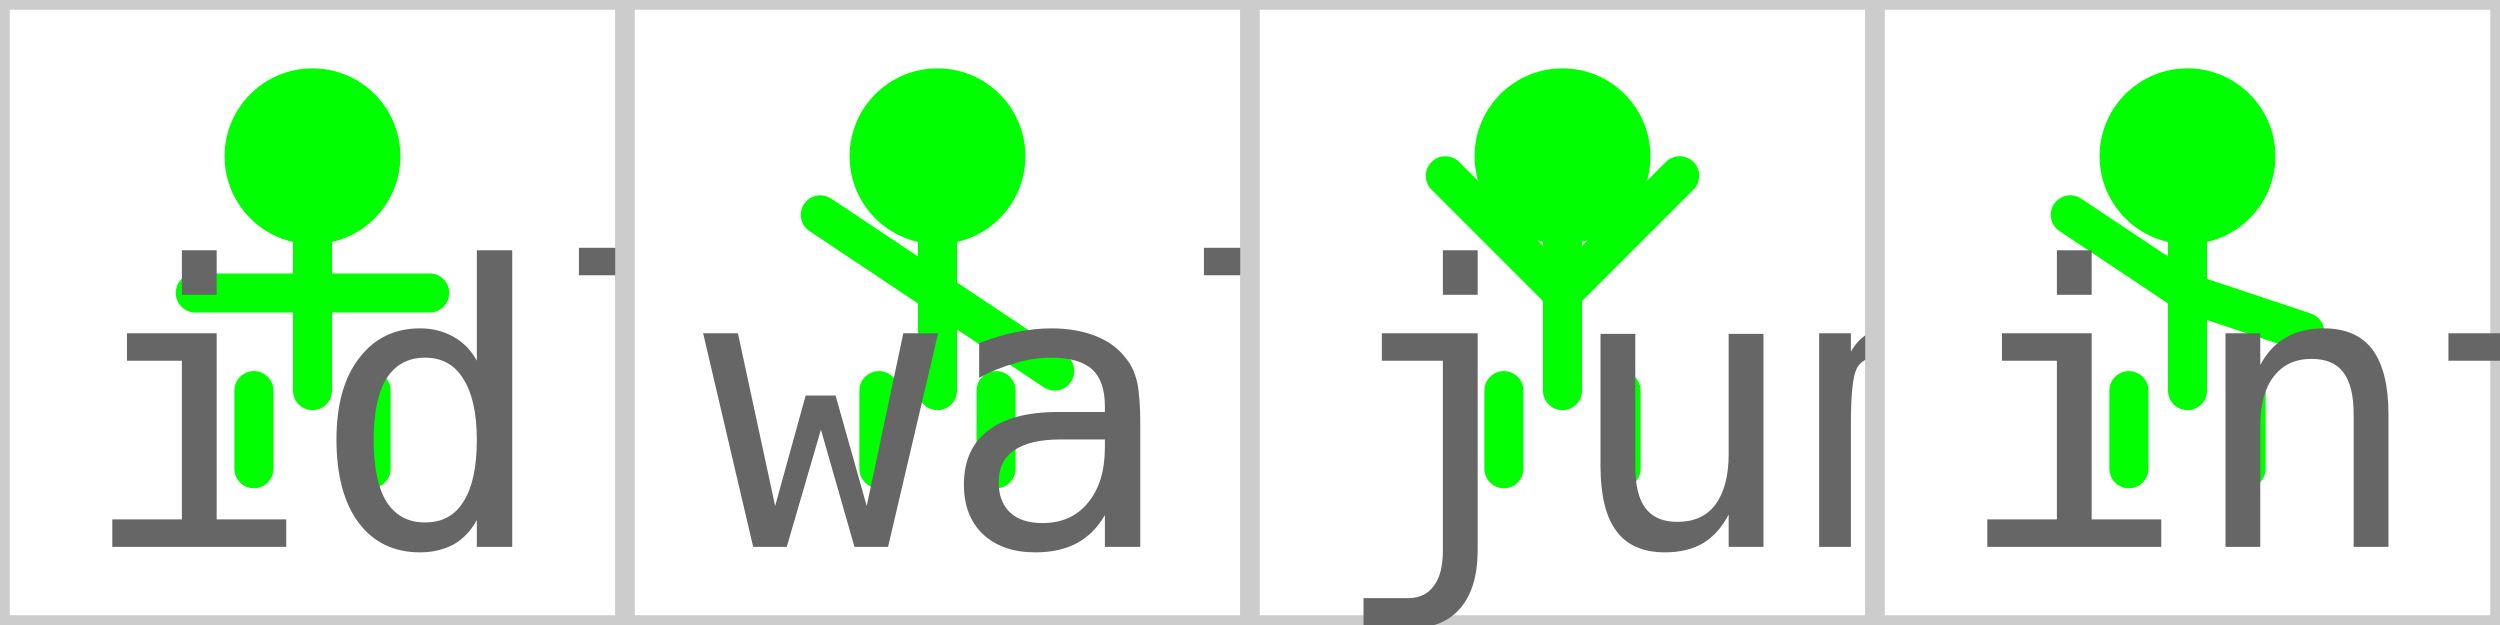
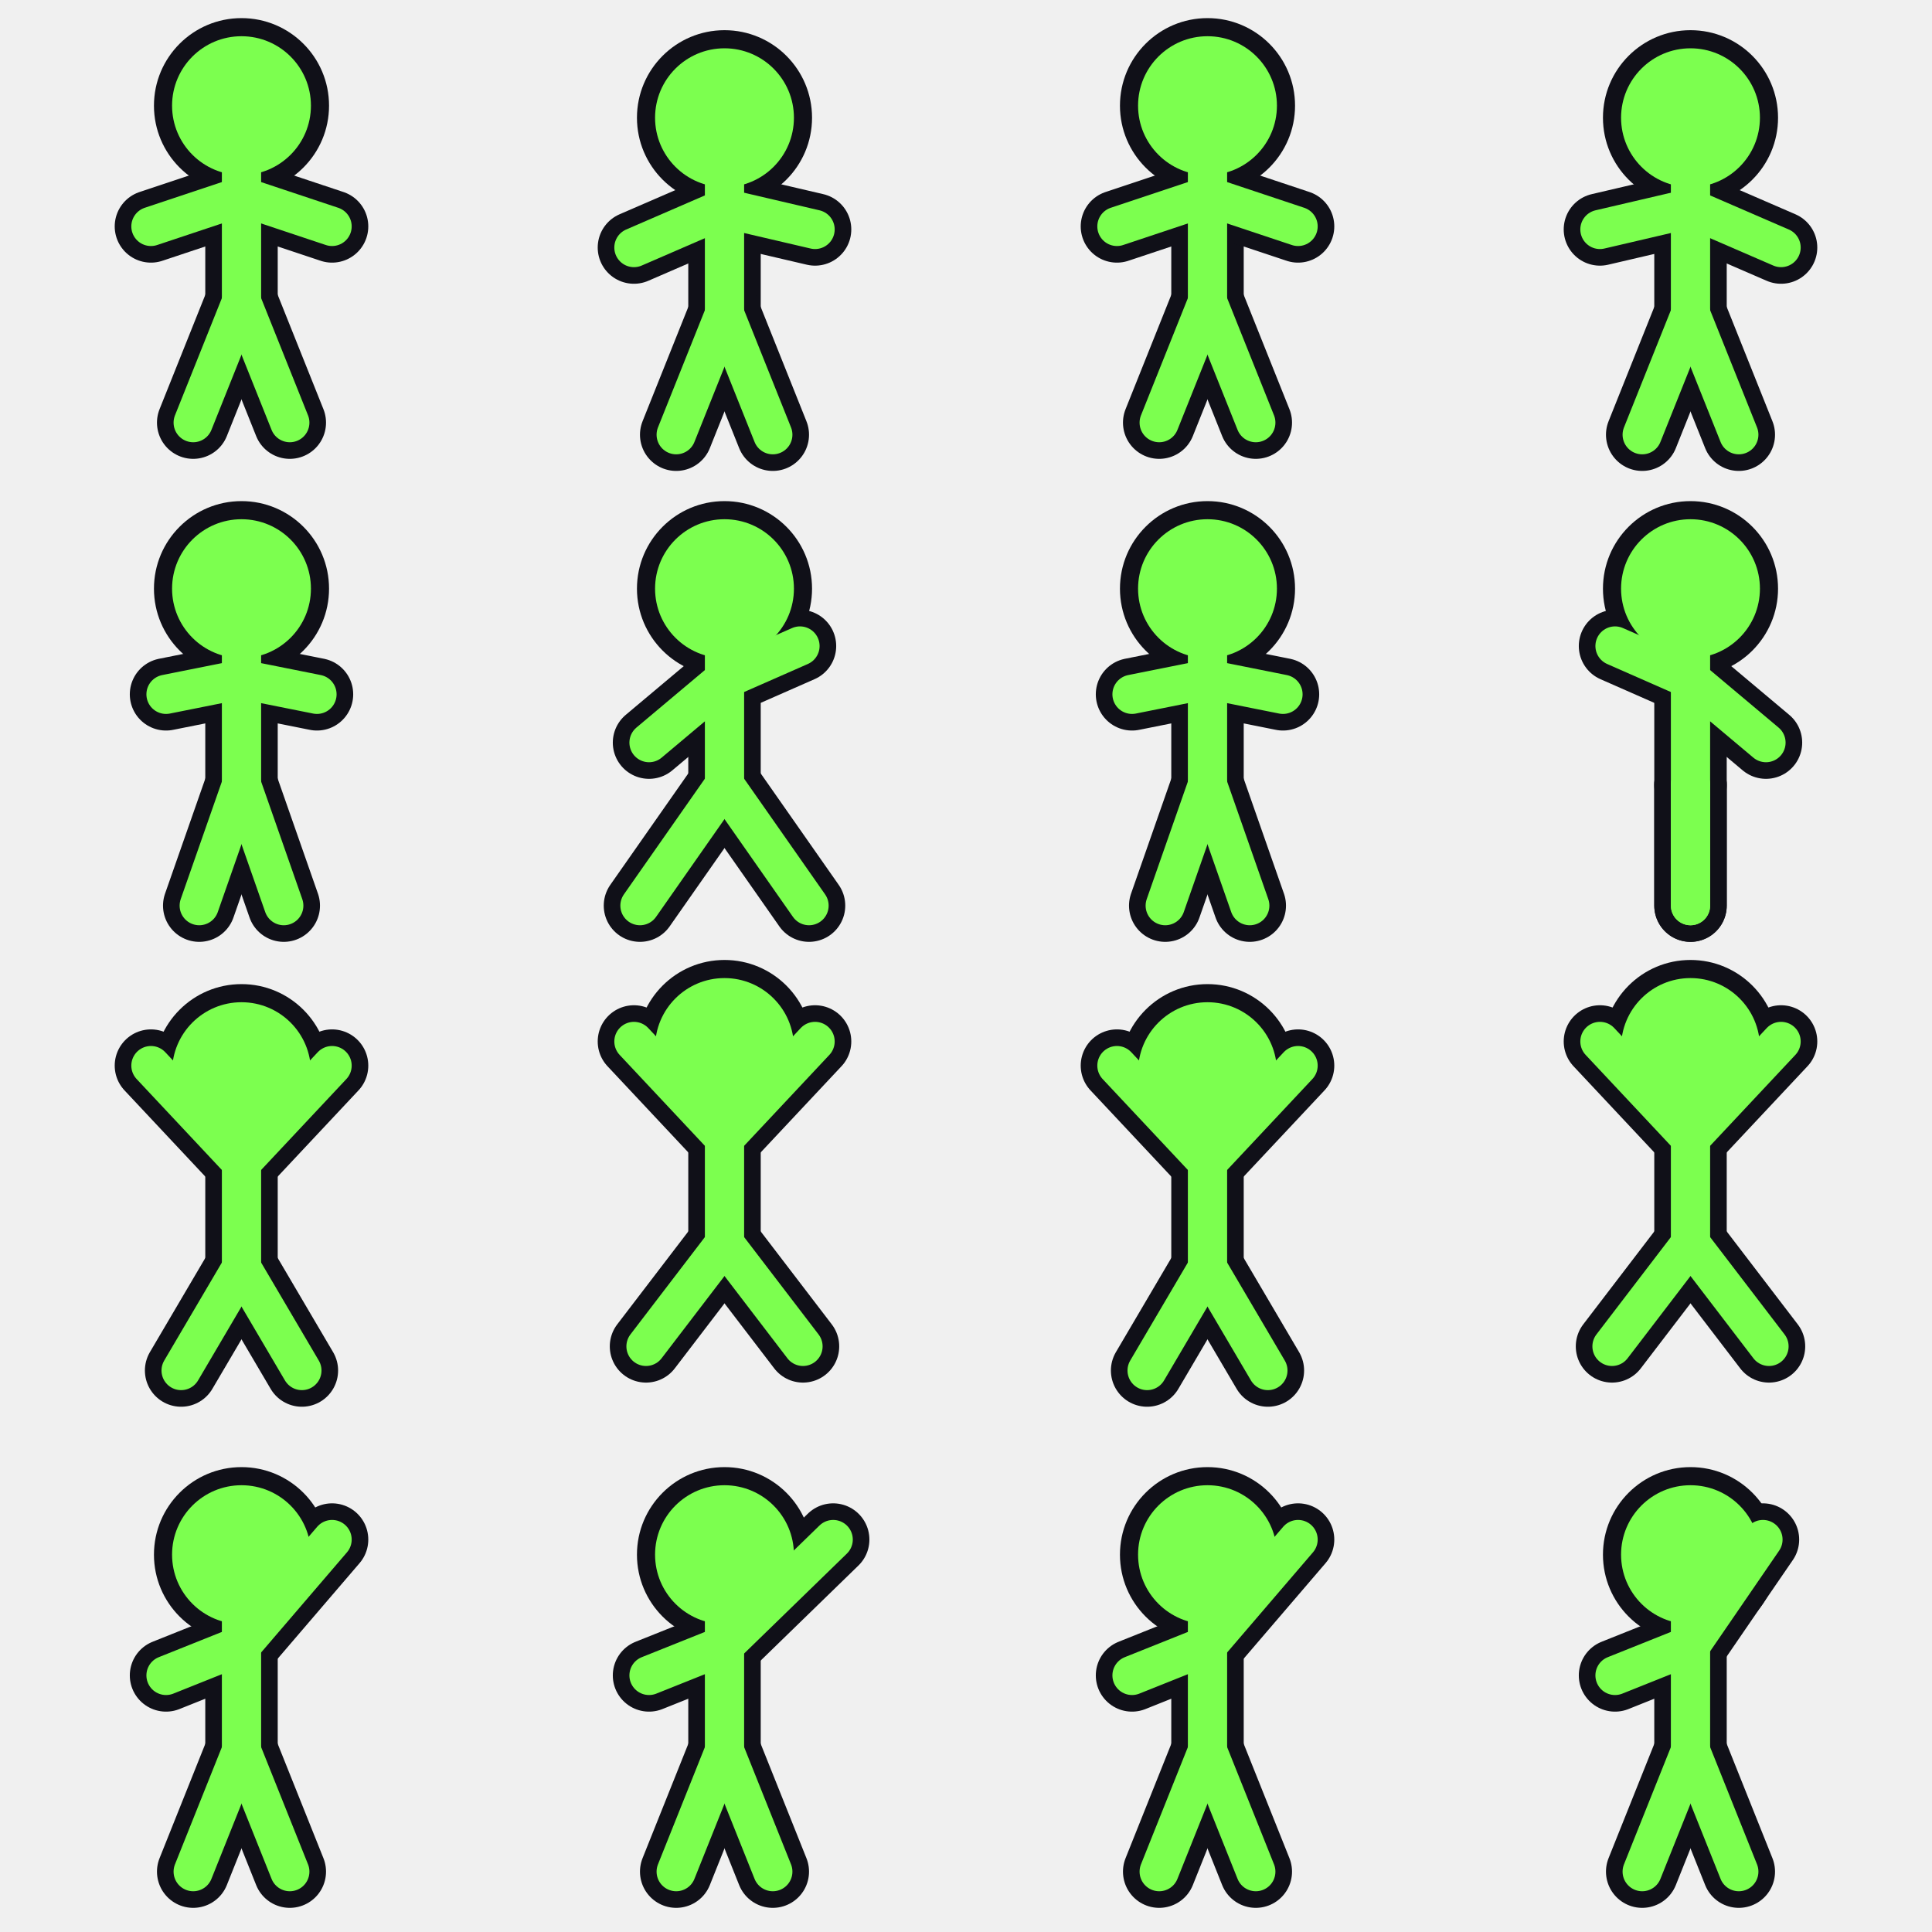
- <svg xmlns="http://www.w3.org/2000/svg" width="64" height="16" viewBox="0 0 64 16">
-   <defs>
-     <style>
-       text { font-family: monospace; font-size: 10px; fill: #666; }
-       .grid-line { stroke: #ddd; stroke-width: 0.5; }
-     </style>
-   </defs>
-   <rect width="64" height="16" fill="#f5f5f5" />
-   <line class="grid-line" x1="0" y1="0" x2="0" y2="16" />
-   <line class="grid-line" x1="16" y1="0" x2="16" y2="16" />
-   <line class="grid-line" x1="32" y1="0" x2="32" y2="16" />
-   <line class="grid-line" x1="48" y1="0" x2="48" y2="16" />
-   <line class="grid-line" x1="64" y1="0" x2="64" y2="16" />
-   <line class="grid-line" x1="0" y1="0" x2="64" y2="0" />
-   <line class="grid-line" x1="0" y1="16" x2="64" y2="16" />
-   <rect x="0" y="0" width="16" height="16" fill="white" stroke="#ccc" stroke-width="0.5" />
-   <g data-pose="idle">
-     <circle cx="8" cy="4" r="2" fill="#0f0" stroke="#0f0" stroke-width="0.5" />
-     <line x1="8" y1="6" x2="8" y2="10" stroke="#0f0" stroke-width="1" stroke-linecap="round" />
-     <line x1="5" y1="7.5" x2="11" y2="7.5" stroke="#0f0" stroke-width="1" stroke-linecap="round" />
-     <line x1="6.5" y1="10" x2="6.5" y2="12" stroke="#0f0" stroke-width="1" stroke-linecap="round" />
-     <line x1="9.5" y1="10" x2="9.5" y2="12" stroke="#0f0" stroke-width="1" stroke-linecap="round" />
-   </g>
-   <text x="2" y="14">idle</text>
-   <rect x="16" y="0" width="16" height="16" fill="white" stroke="#ccc" stroke-width="0.5" />
-   <g data-pose="walk">
-     <circle cx="24" cy="4" r="2" fill="#0f0" stroke="#0f0" stroke-width="0.5" />
-     <line x1="24" y1="6" x2="24" y2="10" stroke="#0f0" stroke-width="1" stroke-linecap="round" />
-     <line x1="21" y1="5.5" x2="24" y2="7.5" stroke="#0f0" stroke-width="1" stroke-linecap="round" />
-     <line x1="27" y1="9.5" x2="24" y2="7.5" stroke="#0f0" stroke-width="1" stroke-linecap="round" />
-     <line x1="22.5" y1="10" x2="22.5" y2="12" stroke="#0f0" stroke-width="1" stroke-linecap="round" />
-     <line x1="25.5" y1="10" x2="25.5" y2="12" stroke="#0f0" stroke-width="1" stroke-linecap="round" />
-   </g>
-   <text x="18" y="14">walk</text>
-   <rect x="32" y="0" width="16" height="16" fill="white" stroke="#ccc" stroke-width="0.5" />
-   <g data-pose="jump">
-     <circle cx="40" cy="4" r="2" fill="#0f0" stroke="#0f0" stroke-width="0.5" />
-     <line x1="40" y1="6" x2="40" y2="10" stroke="#0f0" stroke-width="1" stroke-linecap="round" />
-     <line x1="37" y1="4.5" x2="40" y2="7.5" stroke="#0f0" stroke-width="1" stroke-linecap="round" />
-     <line x1="43" y1="4.5" x2="40" y2="7.5" stroke="#0f0" stroke-width="1" stroke-linecap="round" />
-     <line x1="38.5" y1="10" x2="38.5" y2="12" stroke="#0f0" stroke-width="1" stroke-linecap="round" />
-     <line x1="41.5" y1="10" x2="41.5" y2="12" stroke="#0f0" stroke-width="1" stroke-linecap="round" />
-   </g>
-   <text x="34" y="14">jump</text>
-   <rect x="48" y="0" width="16" height="16" fill="white" stroke="#ccc" stroke-width="0.5" />
-   <g data-pose="interact">
-     <circle cx="56" cy="4" r="2" fill="#0f0" stroke="#0f0" stroke-width="0.5" />
-     <line x1="56" y1="6" x2="56" y2="10" stroke="#0f0" stroke-width="1" stroke-linecap="round" />
-     <line x1="53" y1="5.5" x2="56" y2="7.5" stroke="#0f0" stroke-width="1" stroke-linecap="round" />
-     <line x1="59" y1="8.5" x2="56" y2="7.5" stroke="#0f0" stroke-width="1" stroke-linecap="round" />
-     <line x1="54.5" y1="10" x2="54.5" y2="12" stroke="#0f0" stroke-width="1" stroke-linecap="round" />
-     <line x1="57.5" y1="10" x2="57.5" y2="12" stroke="#0f0" stroke-width="1" stroke-linecap="round" />
-   </g>
-   <text x="50" y="14">interact</text>
+ <svg xmlns="http://www.w3.org/2000/svg" width="64" height="64" viewBox="0 0 64 64">
+   <g>
+     <circle cx="8.0" cy="3.5" r="2.9" fill="#101018" />
+     <line x1="8.0" y1="5.5" x2="8.0" y2="10.0" stroke="#101018" stroke-width="2.40" stroke-linecap="round" />
+     <line x1="8.0" y1="6.5" x2="5.0" y2="7.5" stroke="#101018" stroke-width="2.40" stroke-linecap="round" />
+     <line x1="8.0" y1="6.5" x2="11.0" y2="7.5" stroke="#101018" stroke-width="2.40" stroke-linecap="round" />
+     <line x1="8.0" y1="10.0" x2="6.4" y2="14.0" stroke="#101018" stroke-width="2.40" stroke-linecap="round" />
+     <line x1="8.0" y1="10.0" x2="9.6" y2="14.0" stroke="#101018" stroke-width="2.40" stroke-linecap="round" />
+     <circle cx="8.0" cy="3.5" r="2.3" fill="#7CFF4F" />
+     <line x1="8.0" y1="5.5" x2="8.0" y2="10.0" stroke="#7CFF4F" stroke-width="1.30" stroke-linecap="round" />
+     <line x1="8.0" y1="6.5" x2="5.0" y2="7.5" stroke="#7CFF4F" stroke-width="1.30" stroke-linecap="round" />
+     <line x1="8.0" y1="6.5" x2="11.0" y2="7.5" stroke="#7CFF4F" stroke-width="1.30" stroke-linecap="round" />
+     <line x1="8.0" y1="10.0" x2="6.4" y2="14.0" stroke="#7CFF4F" stroke-width="1.30" stroke-linecap="round" />
+     <line x1="8.0" y1="10.0" x2="9.6" y2="14.0" stroke="#7CFF4F" stroke-width="1.30" stroke-linecap="round" />
+   </g>
+   <g>
+     <circle cx="24.0" cy="3.9" r="2.9" fill="#101018" />
+     <line x1="24.0" y1="5.9" x2="24.0" y2="10.4" stroke="#101018" stroke-width="2.40" stroke-linecap="round" />
+     <line x1="24.0" y1="6.9" x2="21.0" y2="8.2" stroke="#101018" stroke-width="2.40" stroke-linecap="round" />
+     <line x1="24.0" y1="6.9" x2="27.0" y2="7.6" stroke="#101018" stroke-width="2.40" stroke-linecap="round" />
+     <line x1="24.0" y1="10.4" x2="22.4" y2="14.4" stroke="#101018" stroke-width="2.40" stroke-linecap="round" />
+     <line x1="24.0" y1="10.4" x2="25.6" y2="14.4" stroke="#101018" stroke-width="2.40" stroke-linecap="round" />
+     <circle cx="24.0" cy="3.9" r="2.3" fill="#7CFF4F" />
+     <line x1="24.0" y1="5.9" x2="24.0" y2="10.4" stroke="#7CFF4F" stroke-width="1.30" stroke-linecap="round" />
+     <line x1="24.0" y1="6.9" x2="21.0" y2="8.2" stroke="#7CFF4F" stroke-width="1.30" stroke-linecap="round" />
+     <line x1="24.0" y1="6.9" x2="27.0" y2="7.6" stroke="#7CFF4F" stroke-width="1.30" stroke-linecap="round" />
+     <line x1="24.0" y1="10.4" x2="22.4" y2="14.4" stroke="#7CFF4F" stroke-width="1.30" stroke-linecap="round" />
+     <line x1="24.0" y1="10.4" x2="25.6" y2="14.4" stroke="#7CFF4F" stroke-width="1.30" stroke-linecap="round" />
+   </g>
+   <g>
+     <circle cx="40.0" cy="3.5" r="2.9" fill="#101018" />
+     <line x1="40.0" y1="5.5" x2="40.0" y2="10.0" stroke="#101018" stroke-width="2.40" stroke-linecap="round" />
+     <line x1="40.0" y1="6.5" x2="37.0" y2="7.5" stroke="#101018" stroke-width="2.40" stroke-linecap="round" />
+     <line x1="40.0" y1="6.5" x2="43.0" y2="7.5" stroke="#101018" stroke-width="2.40" stroke-linecap="round" />
+     <line x1="40.0" y1="10.0" x2="38.4" y2="14.0" stroke="#101018" stroke-width="2.40" stroke-linecap="round" />
+     <line x1="40.0" y1="10.0" x2="41.6" y2="14.0" stroke="#101018" stroke-width="2.40" stroke-linecap="round" />
+     <circle cx="40.0" cy="3.5" r="2.3" fill="#7CFF4F" />
+     <line x1="40.0" y1="5.5" x2="40.0" y2="10.0" stroke="#7CFF4F" stroke-width="1.30" stroke-linecap="round" />
+     <line x1="40.0" y1="6.5" x2="37.0" y2="7.5" stroke="#7CFF4F" stroke-width="1.30" stroke-linecap="round" />
+     <line x1="40.0" y1="6.5" x2="43.0" y2="7.5" stroke="#7CFF4F" stroke-width="1.30" stroke-linecap="round" />
+     <line x1="40.0" y1="10.0" x2="38.4" y2="14.0" stroke="#7CFF4F" stroke-width="1.30" stroke-linecap="round" />
+     <line x1="40.0" y1="10.0" x2="41.6" y2="14.0" stroke="#7CFF4F" stroke-width="1.30" stroke-linecap="round" />
+   </g>
+   <g>
+     <circle cx="56.0" cy="3.9" r="2.9" fill="#101018" />
+     <line x1="56.0" y1="5.9" x2="56.0" y2="10.4" stroke="#101018" stroke-width="2.40" stroke-linecap="round" />
+     <line x1="56.0" y1="6.9" x2="53.0" y2="7.6" stroke="#101018" stroke-width="2.40" stroke-linecap="round" />
+     <line x1="56.0" y1="6.9" x2="59.0" y2="8.2" stroke="#101018" stroke-width="2.40" stroke-linecap="round" />
+     <line x1="56.0" y1="10.4" x2="54.4" y2="14.4" stroke="#101018" stroke-width="2.40" stroke-linecap="round" />
+     <line x1="56.0" y1="10.4" x2="57.6" y2="14.4" stroke="#101018" stroke-width="2.40" stroke-linecap="round" />
+     <circle cx="56.0" cy="3.9" r="2.3" fill="#7CFF4F" />
+     <line x1="56.0" y1="5.9" x2="56.0" y2="10.4" stroke="#7CFF4F" stroke-width="1.30" stroke-linecap="round" />
+     <line x1="56.0" y1="6.9" x2="53.0" y2="7.6" stroke="#7CFF4F" stroke-width="1.30" stroke-linecap="round" />
+     <line x1="56.0" y1="6.9" x2="59.0" y2="8.2" stroke="#7CFF4F" stroke-width="1.30" stroke-linecap="round" />
+     <line x1="56.0" y1="10.4" x2="54.4" y2="14.4" stroke="#7CFF4F" stroke-width="1.30" stroke-linecap="round" />
+     <line x1="56.0" y1="10.4" x2="57.6" y2="14.4" stroke="#7CFF4F" stroke-width="1.30" stroke-linecap="round" />
+   </g>
+   <g>
+     <circle cx="8.0" cy="19.5" r="2.9" fill="#101018" />
+     <line x1="8.0" y1="21.5" x2="8.0" y2="26.0" stroke="#101018" stroke-width="2.40" stroke-linecap="round" />
+     <line x1="8.0" y1="22.5" x2="5.5" y2="23.0" stroke="#101018" stroke-width="2.40" stroke-linecap="round" />
+     <line x1="8.0" y1="22.5" x2="10.5" y2="23.0" stroke="#101018" stroke-width="2.40" stroke-linecap="round" />
+     <line x1="8.0" y1="26.0" x2="6.6" y2="30.0" stroke="#101018" stroke-width="2.40" stroke-linecap="round" />
+     <line x1="8.0" y1="26.0" x2="9.4" y2="30.0" stroke="#101018" stroke-width="2.40" stroke-linecap="round" />
+     <circle cx="8.0" cy="19.5" r="2.3" fill="#7CFF4F" />
+     <line x1="8.0" y1="21.5" x2="8.0" y2="26.0" stroke="#7CFF4F" stroke-width="1.30" stroke-linecap="round" />
+     <line x1="8.0" y1="22.5" x2="5.5" y2="23.0" stroke="#7CFF4F" stroke-width="1.30" stroke-linecap="round" />
+     <line x1="8.0" y1="22.5" x2="10.5" y2="23.0" stroke="#7CFF4F" stroke-width="1.30" stroke-linecap="round" />
+     <line x1="8.0" y1="26.0" x2="6.6" y2="30.0" stroke="#7CFF4F" stroke-width="1.30" stroke-linecap="round" />
+     <line x1="8.0" y1="26.0" x2="9.4" y2="30.0" stroke="#7CFF4F" stroke-width="1.30" stroke-linecap="round" />
+   </g>
+   <g>
+     <circle cx="24.0" cy="19.5" r="2.9" fill="#101018" />
+     <line x1="24.0" y1="21.5" x2="24.0" y2="26.0" stroke="#101018" stroke-width="2.40" stroke-linecap="round" />
+     <line x1="24.0" y1="22.5" x2="21.5" y2="24.6" stroke="#101018" stroke-width="2.40" stroke-linecap="round" />
+     <line x1="24.0" y1="22.5" x2="26.5" y2="21.4" stroke="#101018" stroke-width="2.40" stroke-linecap="round" />
+     <line x1="24.0" y1="26.0" x2="21.2" y2="30.0" stroke="#101018" stroke-width="2.40" stroke-linecap="round" />
+     <line x1="24.0" y1="26.0" x2="26.8" y2="30.0" stroke="#101018" stroke-width="2.40" stroke-linecap="round" />
+     <circle cx="24.0" cy="19.5" r="2.3" fill="#7CFF4F" />
+     <line x1="24.0" y1="21.5" x2="24.0" y2="26.0" stroke="#7CFF4F" stroke-width="1.30" stroke-linecap="round" />
+     <line x1="24.0" y1="22.5" x2="21.5" y2="24.6" stroke="#7CFF4F" stroke-width="1.30" stroke-linecap="round" />
+     <line x1="24.0" y1="22.5" x2="26.5" y2="21.4" stroke="#7CFF4F" stroke-width="1.30" stroke-linecap="round" />
+     <line x1="24.0" y1="26.0" x2="21.2" y2="30.0" stroke="#7CFF4F" stroke-width="1.30" stroke-linecap="round" />
+     <line x1="24.0" y1="26.0" x2="26.8" y2="30.0" stroke="#7CFF4F" stroke-width="1.30" stroke-linecap="round" />
+   </g>
+   <g>
+     <circle cx="40.0" cy="19.5" r="2.9" fill="#101018" />
+     <line x1="40.0" y1="21.5" x2="40.0" y2="26.0" stroke="#101018" stroke-width="2.40" stroke-linecap="round" />
+     <line x1="40.0" y1="22.5" x2="37.5" y2="23.0" stroke="#101018" stroke-width="2.40" stroke-linecap="round" />
+     <line x1="40.0" y1="22.5" x2="42.5" y2="23.0" stroke="#101018" stroke-width="2.40" stroke-linecap="round" />
+     <line x1="40.0" y1="26.0" x2="38.6" y2="30.0" stroke="#101018" stroke-width="2.40" stroke-linecap="round" />
+     <line x1="40.0" y1="26.0" x2="41.4" y2="30.0" stroke="#101018" stroke-width="2.40" stroke-linecap="round" />
+     <circle cx="40.0" cy="19.5" r="2.3" fill="#7CFF4F" />
+     <line x1="40.0" y1="21.5" x2="40.0" y2="26.0" stroke="#7CFF4F" stroke-width="1.30" stroke-linecap="round" />
+     <line x1="40.0" y1="22.5" x2="37.5" y2="23.0" stroke="#7CFF4F" stroke-width="1.30" stroke-linecap="round" />
+     <line x1="40.0" y1="22.5" x2="42.5" y2="23.0" stroke="#7CFF4F" stroke-width="1.30" stroke-linecap="round" />
+     <line x1="40.0" y1="26.0" x2="38.6" y2="30.0" stroke="#7CFF4F" stroke-width="1.30" stroke-linecap="round" />
+     <line x1="40.0" y1="26.0" x2="41.4" y2="30.0" stroke="#7CFF4F" stroke-width="1.30" stroke-linecap="round" />
+   </g>
+   <g>
+     <circle cx="56.0" cy="19.5" r="2.9" fill="#101018" />
+     <line x1="56.0" y1="21.5" x2="56.0" y2="26.0" stroke="#101018" stroke-width="2.40" stroke-linecap="round" />
+     <line x1="56.0" y1="22.5" x2="53.5" y2="21.4" stroke="#101018" stroke-width="2.40" stroke-linecap="round" />
+     <line x1="56.0" y1="22.5" x2="58.5" y2="24.6" stroke="#101018" stroke-width="2.40" stroke-linecap="round" />
+     <line x1="56.0" y1="26.0" x2="56.0" y2="30.0" stroke="#101018" stroke-width="2.40" stroke-linecap="round" />
+     <line x1="56.0" y1="26.0" x2="56.0" y2="30.0" stroke="#101018" stroke-width="2.40" stroke-linecap="round" />
+     <circle cx="56.0" cy="19.5" r="2.3" fill="#7CFF4F" />
+     <line x1="56.0" y1="21.5" x2="56.0" y2="26.0" stroke="#7CFF4F" stroke-width="1.30" stroke-linecap="round" />
+     <line x1="56.0" y1="22.5" x2="53.5" y2="21.4" stroke="#7CFF4F" stroke-width="1.30" stroke-linecap="round" />
+     <line x1="56.0" y1="22.5" x2="58.5" y2="24.6" stroke="#7CFF4F" stroke-width="1.30" stroke-linecap="round" />
+     <line x1="56.0" y1="26.0" x2="56.0" y2="30.0" stroke="#7CFF4F" stroke-width="1.30" stroke-linecap="round" />
+     <line x1="56.0" y1="26.0" x2="56.0" y2="30.0" stroke="#7CFF4F" stroke-width="1.30" stroke-linecap="round" />
+   </g>
+   <g>
+     <circle cx="8.0" cy="35.5" r="2.9" fill="#101018" />
+     <line x1="8.0" y1="37.5" x2="8.0" y2="42.0" stroke="#101018" stroke-width="2.40" stroke-linecap="round" />
+     <line x1="8.0" y1="38.5" x2="5.0" y2="35.3" stroke="#101018" stroke-width="2.40" stroke-linecap="round" />
+     <line x1="8.0" y1="38.5" x2="11.0" y2="35.3" stroke="#101018" stroke-width="2.40" stroke-linecap="round" />
+     <line x1="8.0" y1="42.0" x2="6.0" y2="45.4" stroke="#101018" stroke-width="2.40" stroke-linecap="round" />
+     <line x1="8.0" y1="42.0" x2="10.0" y2="45.4" stroke="#101018" stroke-width="2.40" stroke-linecap="round" />
+     <circle cx="8.0" cy="35.5" r="2.3" fill="#7CFF4F" />
+     <line x1="8.0" y1="37.5" x2="8.0" y2="42.0" stroke="#7CFF4F" stroke-width="1.30" stroke-linecap="round" />
+     <line x1="8.0" y1="38.5" x2="5.0" y2="35.3" stroke="#7CFF4F" stroke-width="1.30" stroke-linecap="round" />
+     <line x1="8.0" y1="38.5" x2="11.0" y2="35.3" stroke="#7CFF4F" stroke-width="1.30" stroke-linecap="round" />
+     <line x1="8.0" y1="42.0" x2="6.0" y2="45.4" stroke="#7CFF4F" stroke-width="1.30" stroke-linecap="round" />
+     <line x1="8.0" y1="42.0" x2="10.0" y2="45.4" stroke="#7CFF4F" stroke-width="1.30" stroke-linecap="round" />
+   </g>
+   <g>
+     <circle cx="24.0" cy="34.7" r="2.9" fill="#101018" />
+     <line x1="24.0" y1="36.7" x2="24.0" y2="41.2" stroke="#101018" stroke-width="2.40" stroke-linecap="round" />
+     <line x1="24.0" y1="37.7" x2="21.0" y2="34.5" stroke="#101018" stroke-width="2.40" stroke-linecap="round" />
+     <line x1="24.0" y1="37.7" x2="27.0" y2="34.5" stroke="#101018" stroke-width="2.40" stroke-linecap="round" />
+     <line x1="24.0" y1="41.2" x2="21.4" y2="44.6" stroke="#101018" stroke-width="2.40" stroke-linecap="round" />
+     <line x1="24.0" y1="41.2" x2="26.6" y2="44.6" stroke="#101018" stroke-width="2.40" stroke-linecap="round" />
+     <circle cx="24.0" cy="34.7" r="2.3" fill="#7CFF4F" />
+     <line x1="24.0" y1="36.7" x2="24.0" y2="41.2" stroke="#7CFF4F" stroke-width="1.30" stroke-linecap="round" />
+     <line x1="24.0" y1="37.7" x2="21.0" y2="34.5" stroke="#7CFF4F" stroke-width="1.30" stroke-linecap="round" />
+     <line x1="24.0" y1="37.7" x2="27.0" y2="34.5" stroke="#7CFF4F" stroke-width="1.30" stroke-linecap="round" />
+     <line x1="24.0" y1="41.2" x2="21.4" y2="44.6" stroke="#7CFF4F" stroke-width="1.30" stroke-linecap="round" />
+     <line x1="24.0" y1="41.2" x2="26.6" y2="44.6" stroke="#7CFF4F" stroke-width="1.30" stroke-linecap="round" />
+   </g>
+   <g>
+     <circle cx="40.0" cy="35.5" r="2.9" fill="#101018" />
+     <line x1="40.0" y1="37.5" x2="40.0" y2="42.0" stroke="#101018" stroke-width="2.40" stroke-linecap="round" />
+     <line x1="40.0" y1="38.5" x2="37.0" y2="35.3" stroke="#101018" stroke-width="2.40" stroke-linecap="round" />
+     <line x1="40.0" y1="38.5" x2="43.0" y2="35.3" stroke="#101018" stroke-width="2.40" stroke-linecap="round" />
+     <line x1="40.0" y1="42.0" x2="38.0" y2="45.4" stroke="#101018" stroke-width="2.40" stroke-linecap="round" />
+     <line x1="40.0" y1="42.0" x2="42.0" y2="45.4" stroke="#101018" stroke-width="2.40" stroke-linecap="round" />
+     <circle cx="40.0" cy="35.5" r="2.3" fill="#7CFF4F" />
+     <line x1="40.0" y1="37.5" x2="40.0" y2="42.0" stroke="#7CFF4F" stroke-width="1.30" stroke-linecap="round" />
+     <line x1="40.0" y1="38.5" x2="37.0" y2="35.3" stroke="#7CFF4F" stroke-width="1.30" stroke-linecap="round" />
+     <line x1="40.0" y1="38.5" x2="43.0" y2="35.3" stroke="#7CFF4F" stroke-width="1.30" stroke-linecap="round" />
+     <line x1="40.0" y1="42.0" x2="38.0" y2="45.4" stroke="#7CFF4F" stroke-width="1.30" stroke-linecap="round" />
+     <line x1="40.0" y1="42.0" x2="42.0" y2="45.4" stroke="#7CFF4F" stroke-width="1.30" stroke-linecap="round" />
+   </g>
+   <g>
+     <circle cx="56.0" cy="34.7" r="2.9" fill="#101018" />
+     <line x1="56.0" y1="36.7" x2="56.0" y2="41.2" stroke="#101018" stroke-width="2.40" stroke-linecap="round" />
+     <line x1="56.0" y1="37.7" x2="53.0" y2="34.5" stroke="#101018" stroke-width="2.40" stroke-linecap="round" />
+     <line x1="56.0" y1="37.7" x2="59.0" y2="34.5" stroke="#101018" stroke-width="2.40" stroke-linecap="round" />
+     <line x1="56.0" y1="41.2" x2="53.4" y2="44.6" stroke="#101018" stroke-width="2.40" stroke-linecap="round" />
+     <line x1="56.0" y1="41.2" x2="58.6" y2="44.6" stroke="#101018" stroke-width="2.40" stroke-linecap="round" />
+     <circle cx="56.0" cy="34.7" r="2.3" fill="#7CFF4F" />
+     <line x1="56.0" y1="36.7" x2="56.0" y2="41.2" stroke="#7CFF4F" stroke-width="1.30" stroke-linecap="round" />
+     <line x1="56.0" y1="37.7" x2="53.0" y2="34.5" stroke="#7CFF4F" stroke-width="1.30" stroke-linecap="round" />
+     <line x1="56.0" y1="37.7" x2="59.0" y2="34.5" stroke="#7CFF4F" stroke-width="1.30" stroke-linecap="round" />
+     <line x1="56.0" y1="41.2" x2="53.4" y2="44.6" stroke="#7CFF4F" stroke-width="1.30" stroke-linecap="round" />
+     <line x1="56.0" y1="41.2" x2="58.6" y2="44.6" stroke="#7CFF4F" stroke-width="1.30" stroke-linecap="round" />
+   </g>
+   <g>
+     <circle cx="8.0" cy="51.5" r="2.9" fill="#101018" />
+     <line x1="8.0" y1="53.5" x2="8.0" y2="58.0" stroke="#101018" stroke-width="2.40" stroke-linecap="round" />
+     <line x1="8.0" y1="54.5" x2="5.5" y2="55.5" stroke="#101018" stroke-width="2.40" stroke-linecap="round" />
+     <line x1="8.0" y1="54.5" x2="11.0" y2="51.0" stroke="#101018" stroke-width="2.40" stroke-linecap="round" />
+     <line x1="8.0" y1="58.0" x2="6.4" y2="62.0" stroke="#101018" stroke-width="2.40" stroke-linecap="round" />
+     <line x1="8.0" y1="58.0" x2="9.6" y2="62.0" stroke="#101018" stroke-width="2.40" stroke-linecap="round" />
+     <circle cx="8.0" cy="51.5" r="2.3" fill="#7CFF4F" />
+     <line x1="8.0" y1="53.5" x2="8.0" y2="58.0" stroke="#7CFF4F" stroke-width="1.30" stroke-linecap="round" />
+     <line x1="8.0" y1="54.5" x2="5.5" y2="55.5" stroke="#7CFF4F" stroke-width="1.30" stroke-linecap="round" />
+     <line x1="8.0" y1="54.5" x2="11.0" y2="51.0" stroke="#7CFF4F" stroke-width="1.30" stroke-linecap="round" />
+     <line x1="8.0" y1="58.0" x2="6.4" y2="62.0" stroke="#7CFF4F" stroke-width="1.30" stroke-linecap="round" />
+     <line x1="8.0" y1="58.0" x2="9.6" y2="62.0" stroke="#7CFF4F" stroke-width="1.30" stroke-linecap="round" />
+   </g>
+   <g>
+     <circle cx="24.0" cy="51.5" r="2.9" fill="#101018" />
+     <line x1="24.0" y1="53.5" x2="24.0" y2="58.0" stroke="#101018" stroke-width="2.40" stroke-linecap="round" />
+     <line x1="24.0" y1="54.5" x2="21.5" y2="55.5" stroke="#101018" stroke-width="2.40" stroke-linecap="round" />
+     <line x1="24.0" y1="54.5" x2="27.6" y2="51.0" stroke="#101018" stroke-width="2.40" stroke-linecap="round" />
+     <line x1="24.0" y1="58.0" x2="22.4" y2="62.0" stroke="#101018" stroke-width="2.40" stroke-linecap="round" />
+     <line x1="24.0" y1="58.0" x2="25.6" y2="62.0" stroke="#101018" stroke-width="2.40" stroke-linecap="round" />
+     <circle cx="24.0" cy="51.5" r="2.3" fill="#7CFF4F" />
+     <line x1="24.0" y1="53.5" x2="24.0" y2="58.0" stroke="#7CFF4F" stroke-width="1.30" stroke-linecap="round" />
+     <line x1="24.0" y1="54.5" x2="21.5" y2="55.5" stroke="#7CFF4F" stroke-width="1.30" stroke-linecap="round" />
+     <line x1="24.0" y1="54.5" x2="27.6" y2="51.0" stroke="#7CFF4F" stroke-width="1.30" stroke-linecap="round" />
+     <line x1="24.0" y1="58.0" x2="22.4" y2="62.0" stroke="#7CFF4F" stroke-width="1.30" stroke-linecap="round" />
+     <line x1="24.0" y1="58.0" x2="25.6" y2="62.0" stroke="#7CFF4F" stroke-width="1.30" stroke-linecap="round" />
+   </g>
+   <g>
+     <circle cx="40.0" cy="51.5" r="2.9" fill="#101018" />
+     <line x1="40.0" y1="53.5" x2="40.0" y2="58.0" stroke="#101018" stroke-width="2.40" stroke-linecap="round" />
+     <line x1="40.0" y1="54.5" x2="37.5" y2="55.5" stroke="#101018" stroke-width="2.40" stroke-linecap="round" />
+     <line x1="40.0" y1="54.5" x2="43.0" y2="51.0" stroke="#101018" stroke-width="2.40" stroke-linecap="round" />
+     <line x1="40.0" y1="58.0" x2="38.4" y2="62.0" stroke="#101018" stroke-width="2.40" stroke-linecap="round" />
+     <line x1="40.0" y1="58.0" x2="41.6" y2="62.0" stroke="#101018" stroke-width="2.40" stroke-linecap="round" />
+     <circle cx="40.0" cy="51.5" r="2.3" fill="#7CFF4F" />
+     <line x1="40.0" y1="53.5" x2="40.0" y2="58.0" stroke="#7CFF4F" stroke-width="1.30" stroke-linecap="round" />
+     <line x1="40.0" y1="54.5" x2="37.5" y2="55.5" stroke="#7CFF4F" stroke-width="1.30" stroke-linecap="round" />
+     <line x1="40.0" y1="54.5" x2="43.0" y2="51.0" stroke="#7CFF4F" stroke-width="1.30" stroke-linecap="round" />
+     <line x1="40.0" y1="58.0" x2="38.4" y2="62.0" stroke="#7CFF4F" stroke-width="1.30" stroke-linecap="round" />
+     <line x1="40.0" y1="58.0" x2="41.6" y2="62.0" stroke="#7CFF4F" stroke-width="1.30" stroke-linecap="round" />
+   </g>
+   <g>
+     <circle cx="56.0" cy="51.5" r="2.9" fill="#101018" />
+     <line x1="56.0" y1="53.5" x2="56.0" y2="58.0" stroke="#101018" stroke-width="2.40" stroke-linecap="round" />
+     <line x1="56.0" y1="54.5" x2="53.5" y2="55.5" stroke="#101018" stroke-width="2.40" stroke-linecap="round" />
+     <line x1="56.0" y1="54.5" x2="58.4" y2="51.0" stroke="#101018" stroke-width="2.40" stroke-linecap="round" />
+     <line x1="56.0" y1="58.0" x2="54.4" y2="62.0" stroke="#101018" stroke-width="2.40" stroke-linecap="round" />
+     <line x1="56.0" y1="58.0" x2="57.6" y2="62.0" stroke="#101018" stroke-width="2.40" stroke-linecap="round" />
+     <circle cx="56.0" cy="51.5" r="2.3" fill="#7CFF4F" />
+     <line x1="56.0" y1="53.5" x2="56.0" y2="58.0" stroke="#7CFF4F" stroke-width="1.30" stroke-linecap="round" />
+     <line x1="56.0" y1="54.5" x2="53.5" y2="55.5" stroke="#7CFF4F" stroke-width="1.30" stroke-linecap="round" />
+     <line x1="56.0" y1="54.5" x2="58.4" y2="51.0" stroke="#7CFF4F" stroke-width="1.30" stroke-linecap="round" />
+     <line x1="56.0" y1="58.0" x2="54.4" y2="62.0" stroke="#7CFF4F" stroke-width="1.30" stroke-linecap="round" />
+     <line x1="56.0" y1="58.0" x2="57.6" y2="62.0" stroke="#7CFF4F" stroke-width="1.30" stroke-linecap="round" />
+   </g>
</svg>
